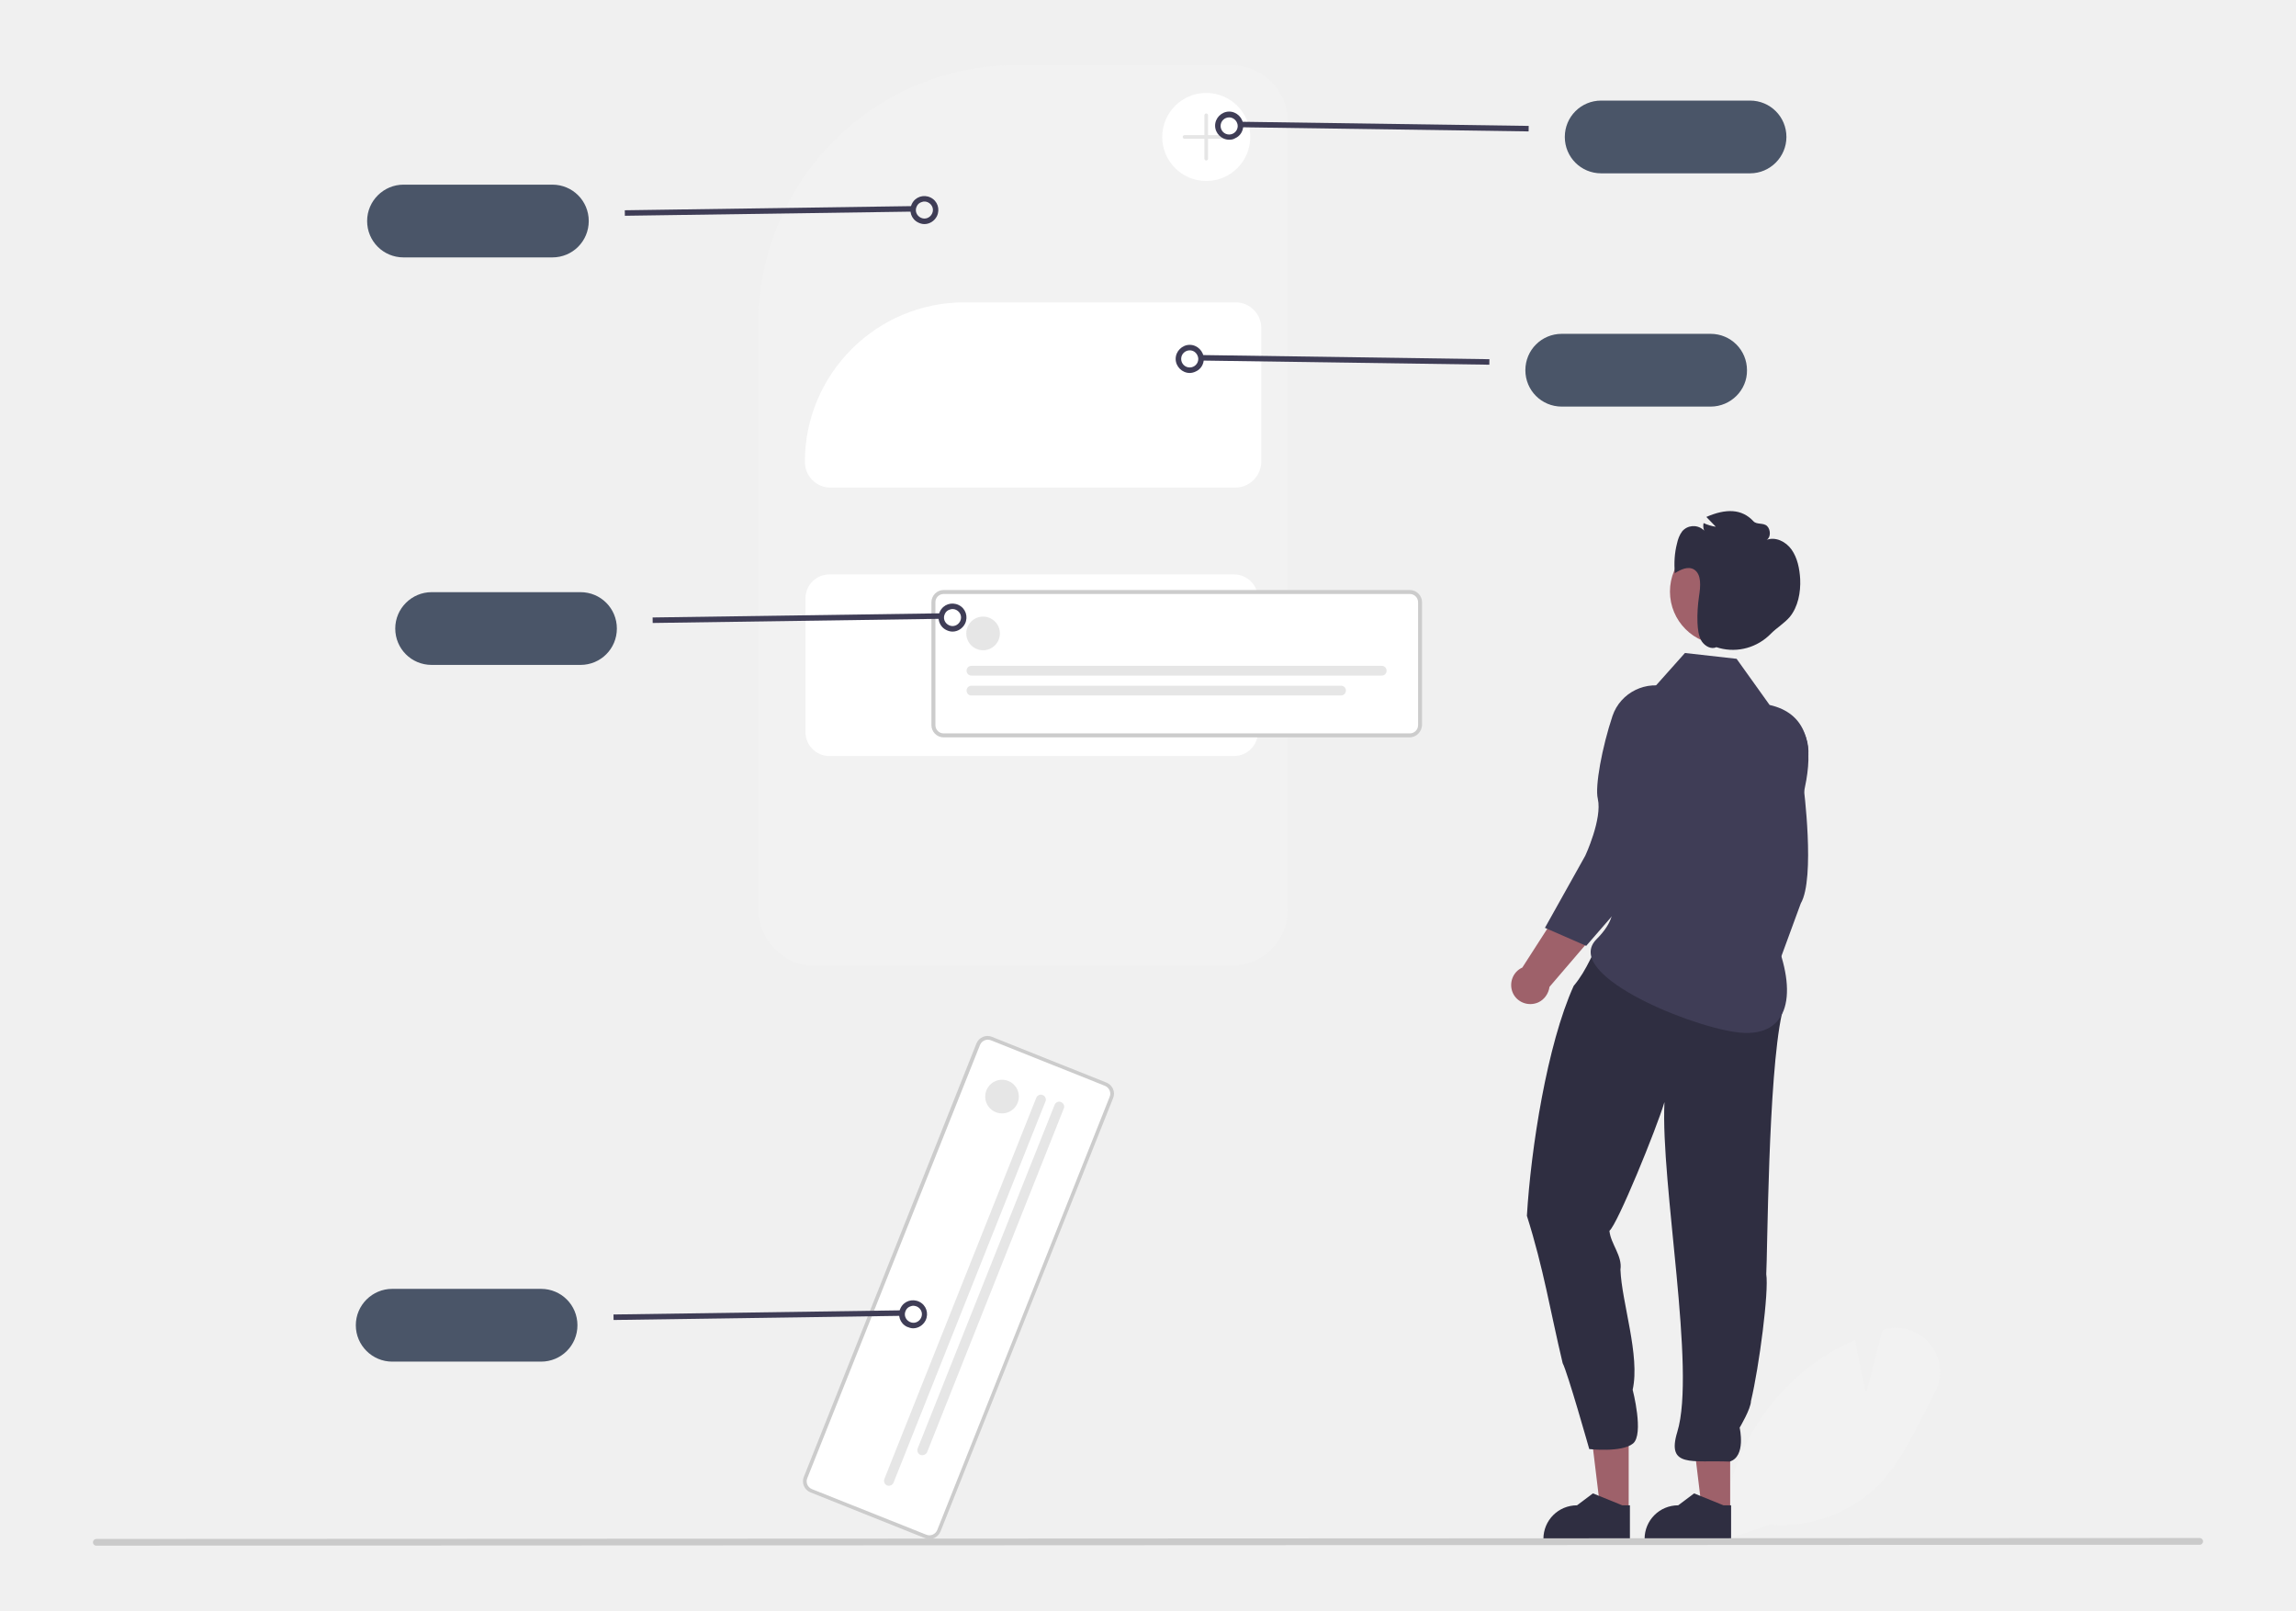
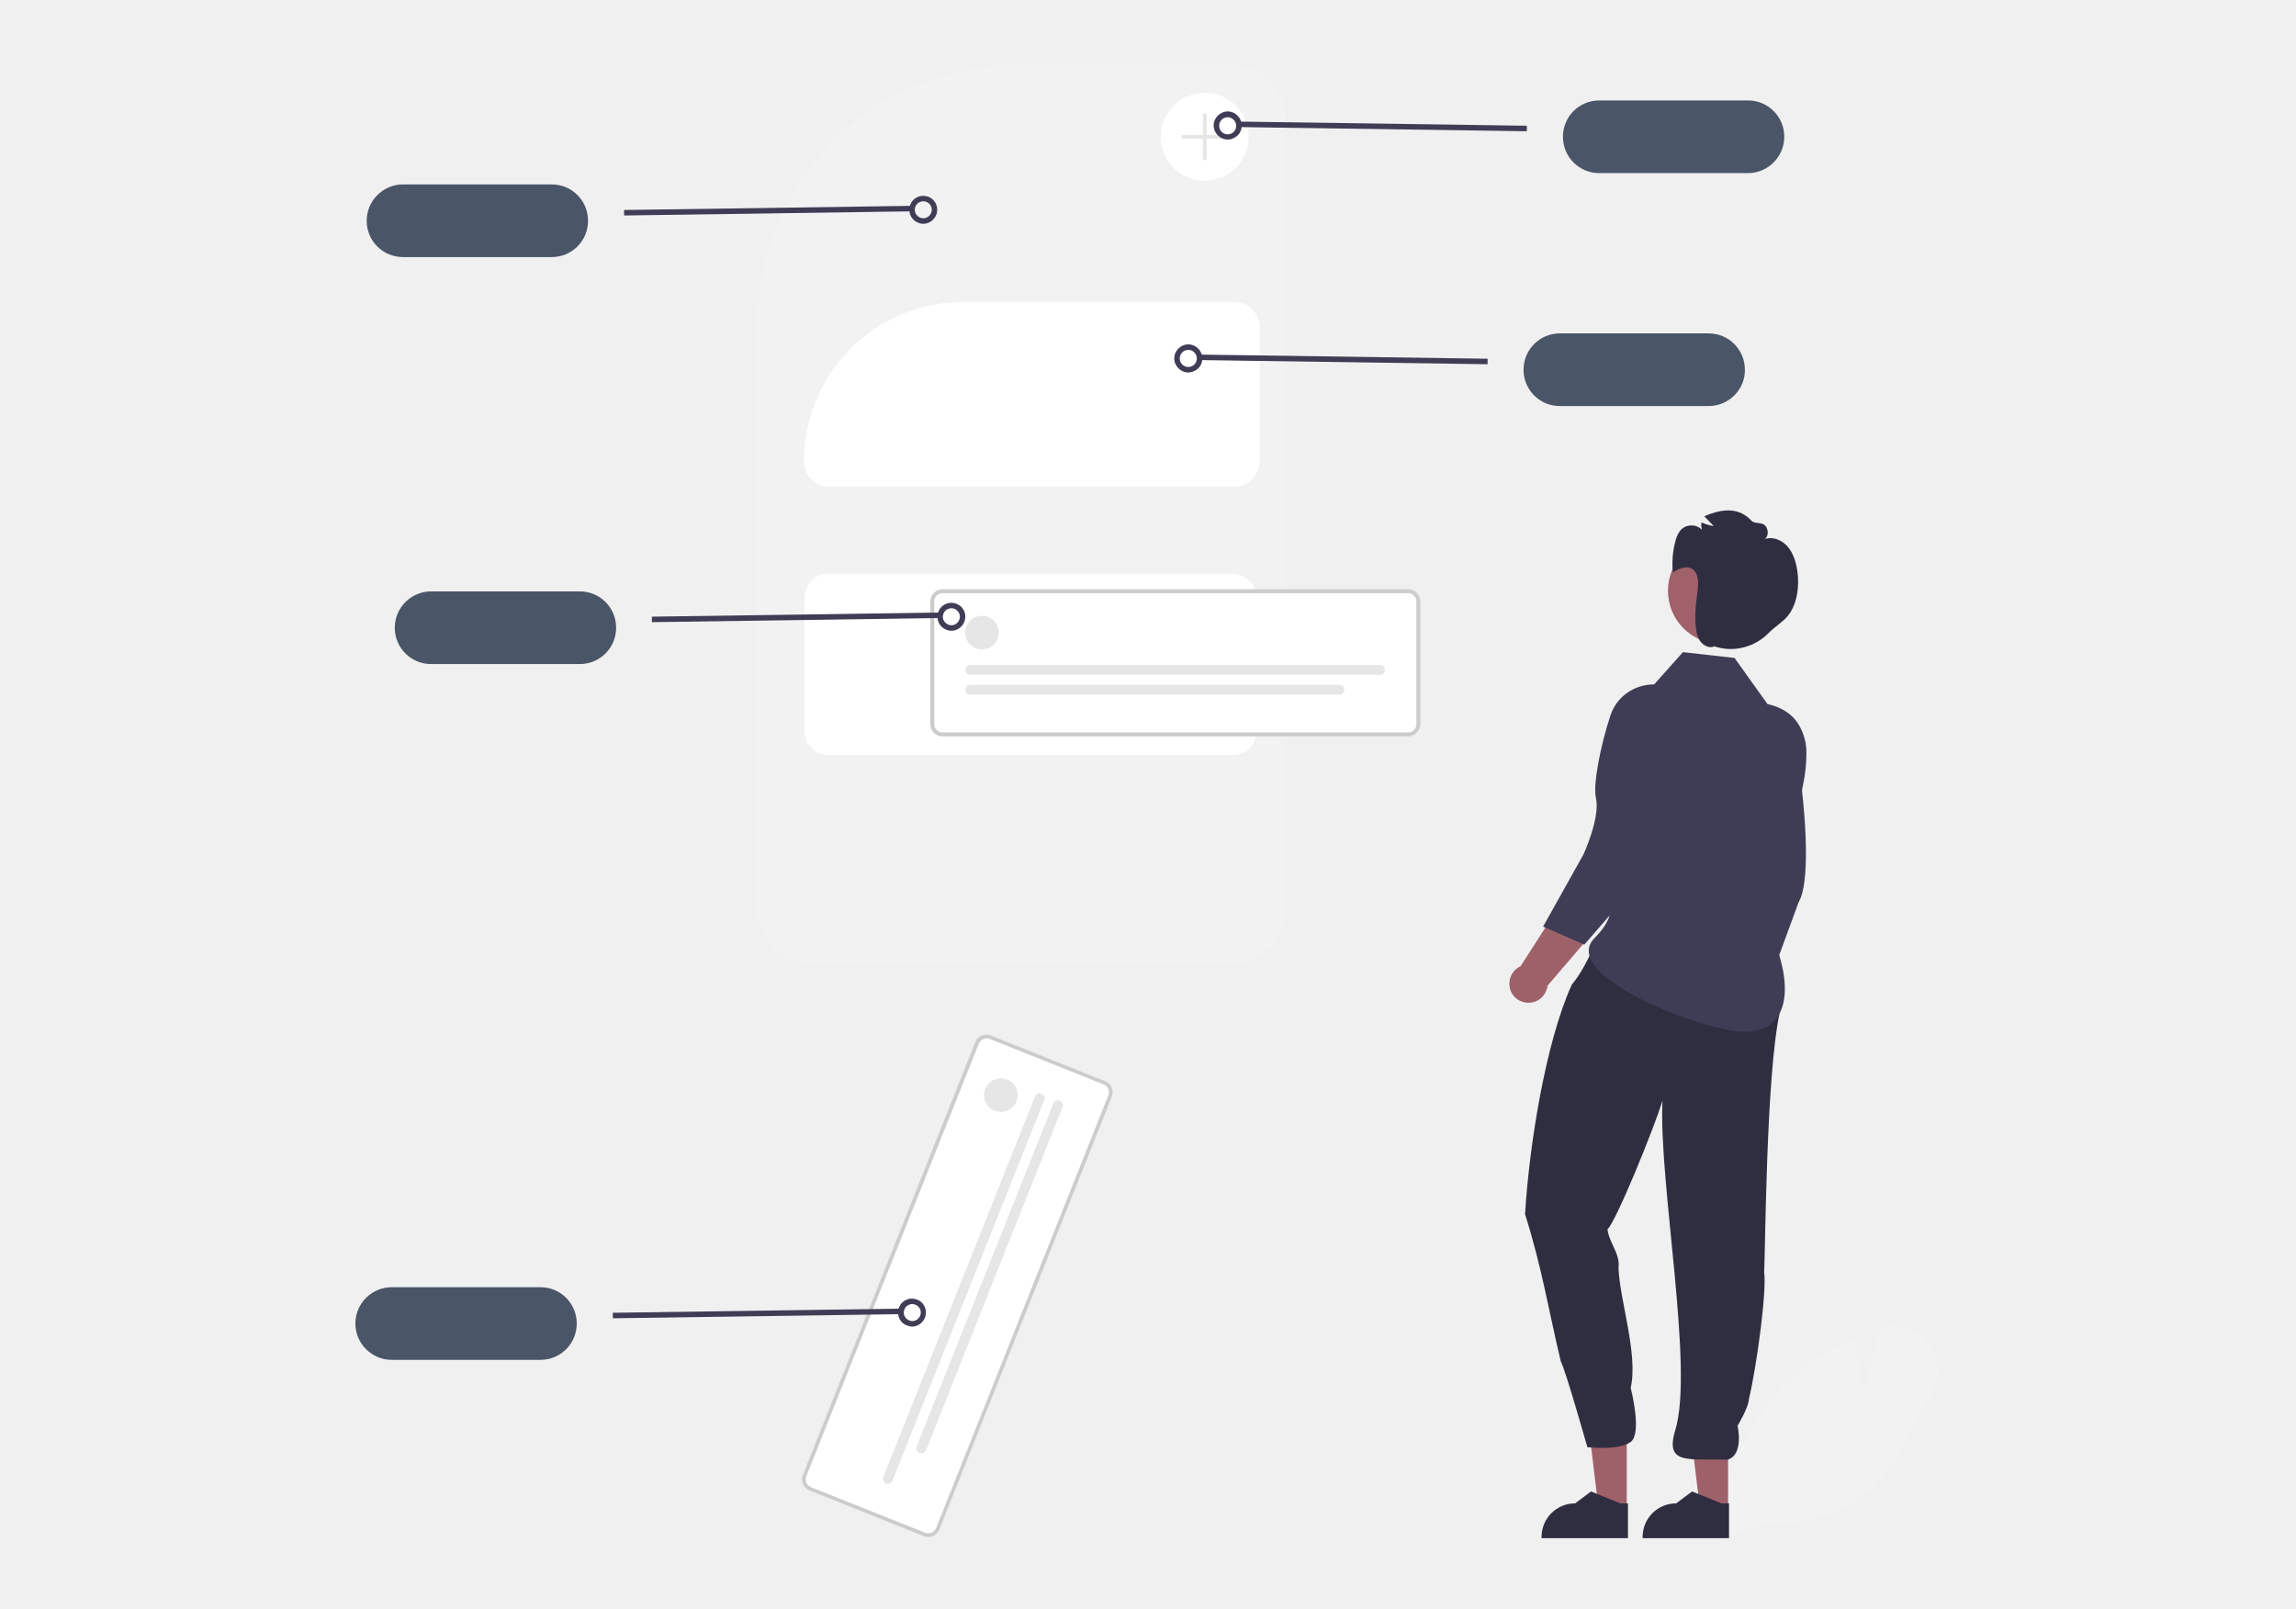
- <svg xmlns="http://www.w3.org/2000/svg" version="1.1" id="Layer_1" x="0" y="0" viewBox="0 0 751.1 526.9" xml:space="preserve">
-   <style>.st1{fill:#fff}.st2{fill:#ccc}.st3{fill:#e6e6e6}.st4{fill:#4a5568}.st5{fill:#3f3d56}.st6{fill:#9e616a}.st7{fill:#2f2e41}</style>
-   <path d="M563.3 504.1v-.6c.6-21.7 10.7-42.1 27.7-55.7 4.7-3.7 9.9-6.9 15.4-9.3l.5-.2.1.6c1.1 6.8 2.8 13.7 3.5 16.8l5.3-20.6.6-.2c5.5-1.6 11.4.3 15 4.8 3.7 4.5 4.3 10.8 1.5 15.9-1.2 2.3-2.4 4.7-3.6 7-4 7.9-8.2 16.2-14.2 22.6-9.4 9.7-22.6 14.6-36.1 13.5l-15.7 5.4zM402.8 315.9H266.6c-10.2 0-18.5-8.3-18.5-18.5V105.7c.1-46.6 37.8-84.4 84.4-84.4h70.3c10.2 0 18.5 8.3 18.5 18.5v257.6c0 10.3-8.2 18.5-18.5 18.5z" fill="#f2f2f2" />
-   <path class="st1" d="M271.3 187.9c-4.3 0-7.8 3.5-7.8 7.8v43.8c0 4.3 3.5 7.8 7.8 7.8h132.4c4.3 0 7.8-3.5 7.8-7.8v-43.8c0-4.3-3.5-7.8-7.8-7.8H271.3zm132.8-28.4H271.7c-4.7 0-8.4-3.8-8.4-8.4 0-28.8 23.4-52.2 52.2-52.2h88.7c4.7 0 8.4 3.8 8.4 8.4v43.8c-.1 4.7-3.9 8.4-8.5 8.4z" />
-   <path class="st1" d="M461.1 240.6H308.7c-1.9 0-3.4-1.5-3.4-3.4V197c0-1.9 1.5-3.4 3.4-3.4h152.5c1.9 0 3.4 1.5 3.4 3.4v40.2c-.1 1.8-1.6 3.4-3.5 3.4z" />
-   <path class="st2" d="M461.1 241.2H308.7c-2.2 0-4-1.8-4-4V197c0-2.2 1.8-4 4-4h152.5c2.2 0 4 1.8 4 4v40.2c-.1 2.2-1.9 4-4.1 4zm-152.4-46.9c-1.5 0-2.7 1.2-2.7 2.7v40.2c0 1.5 1.2 2.7 2.7 2.7h152.5c1.5 0 2.7-1.2 2.7-2.7V197c0-1.5-1.2-2.7-2.7-2.7H308.7z" />
-   <circle class="st3" cx="321.6" cy="207.2" r="5.5" />
-   <path class="st3" d="M452 221H317.8c-.9 0-1.6-.7-1.6-1.6 0-.9.7-1.6 1.6-1.6H452c.9 0 1.6.7 1.6 1.6 0 .9-.7 1.6-1.6 1.6zm-13.3 6.5H317.8c-.9 0-1.6-.7-1.6-1.6 0-.9.7-1.6 1.6-1.6h120.9c.9 0 1.6.7 1.6 1.6 0 .8-.7 1.6-1.6 1.6z" />
-   <path class="st1" d="M302.7 502.6l-37.3-14.9c-1.7-.7-2.6-2.7-1.9-4.4L320 341.7c.7-1.7 2.7-2.6 4.4-1.9l37.3 14.9c1.7.7 2.6 2.7 1.9 4.4l-56.4 141.6c-.8 1.7-2.7 2.5-4.5 1.9z" />
-   <path class="st2" d="M302.5 503.1l-37.3-14.9c-2.1-.8-3.1-3.2-2.2-5.2l56.4-141.6c.8-2.1 3.2-3.1 5.2-2.2l37.3 14.9c2.1.8 3.1 3.2 2.2 5.2l-56.4 141.6c-.8 2.1-3.2 3.1-5.2 2.2zm-38.4-19.6c-.6 1.4.1 3 1.5 3.6L303 502c1.4.6 3-.1 3.6-1.5L363 358.8c.6-1.4-.1-3-1.5-3.6l-37.3-14.9c-1.4-.6-3 .1-3.6 1.5l-56.5 141.7z" />
-   <circle class="st3" cx="327.8" cy="358.7" r="5.5" />
-   <path class="st3" d="M290.2 485.9c-.8-.3-1.2-1.3-.9-2.1L339 359.1c.3-.8 1.3-1.3 2.1-.9.8.3 1.3 1.3.9 2.1L292.3 485c-.3.8-1.3 1.2-2.1.9zm10.9-10c-.8-.3-1.2-1.3-.9-2.1L345 361.4c.3-.8 1.3-1.3 2.1-.9.8.3 1.3 1.3.9 2.1L303.3 475c-.4.8-1.3 1.2-2.2.9z" />
-   <circle class="st1" cx="394.6" cy="44.8" r="14.4" />
-   <path class="st3" d="M401.7 44.2h-6.5v-6.5c0-.3-.3-.6-.6-.6s-.6.3-.6.6v6.5h-6.5c-.3 0-.6.3-.6.6s.3.6.6.6h6.5v6.5c0 .3.3.6.6.6s.6-.3.6-.6v-6.5h6.5c.3 0 .6-.3.6-.6s-.3-.6-.6-.6z" />
-   <path class="st4" d="M572.5 56.7h-48.7c-6.6 0-11.9-5.3-11.9-11.9 0-6.6 5.3-11.9 11.9-11.9h48.7c6.6 0 11.9 5.3 11.9 11.9 0 6.5-5.3 11.9-11.9 11.9z" />
-   <path transform="rotate(-89.172 453.093 41.414)" class="st5" d="M452.2-5.7h1.8v94.1h-1.8z" />
-   <path class="st5" d="M402.1 45.7c-2.5 0-4.6-2.1-4.6-4.6 0-2.5 2.1-4.6 4.6-4.6s4.6 2.1 4.6 4.6c0 1.8-1 3.4-2.6 4.1-.6.4-1.3.5-2 .5zm0-7.3c-1.5 0-2.8 1.2-2.8 2.8 0 1.5 1.2 2.8 2.8 2.8 1.5 0 2.8-1.2 2.8-2.8 0-.4-.1-.8-.3-1.2-.5-1-1.5-1.6-2.5-1.6z" />
-   <path class="st4" d="M120.1 72.3c0-6.6 5.4-11.9 11.9-11.9h48.7c6.6 0 11.9 5.3 11.9 11.9s-5.3 11.9-11.9 11.9H132c-6.6 0-11.9-5.3-11.9-11.9z" />
-   <path transform="rotate(-.827 251.421 68.99)" class="st5" d="M204.4 68.1h94.1v1.8h-94.1z" />
-   <path class="st5" d="M300.4 72.8c-2.3-1.1-3.2-3.8-2.1-6.1s3.8-3.2 6.1-2.1 3.2 3.8 2.1 6.1c-.8 1.6-2.4 2.6-4.1 2.6-.7 0-1.4-.2-2-.5zm1.1-6.7c-.7.2-1.3.7-1.6 1.4-.7 1.4-.1 3 1.3 3.7 1.4.7 3 .1 3.7-1.3.7-1.4.1-3-1.3-3.7-.6-.3-1.4-.4-2.1-.1z" />
-   <path class="st4" d="M116.4 433.5c0-6.6 5.4-11.9 11.9-11.9H177c6.6 0 11.9 5.3 11.9 11.9 0 6.6-5.3 11.9-11.9 11.9h-48.7c-6.5 0-11.9-5.3-11.9-11.9z" />
-   <path transform="rotate(-.827 247.747 430.177)" class="st5" d="M200.7 429.3h94.1v1.8h-94.1z" />
-   <path class="st5" d="M296.7 434c-2.3-1.1-3.2-3.8-2.1-6.1s3.8-3.2 6.1-2.1 3.2 3.8 2.1 6.1c-.8 1.6-2.4 2.6-4.1 2.6-.6 0-1.3-.2-2-.5zm1.2-6.7c-.7.2-1.3.7-1.6 1.4-.7 1.4-.1 3 1.3 3.7 1.4.7 3 .1 3.7-1.3.7-1.4.1-3-1.3-3.7-.7-.3-1.5-.4-2.1-.1z" />
-   <path class="st4" d="M129.3 205.6c0-6.6 5.4-11.9 11.9-11.9h48.7c6.6 0 11.9 5.3 11.9 11.9s-5.3 11.9-11.9 11.9h-48.7c-6.6 0-11.9-5.3-11.9-11.9z" />
-   <path transform="rotate(-.827 260.611 202.25)" class="st5" d="M213.5 201.3h94.1v1.8h-94.1z" />
-   <path class="st5" d="M309.6 206.1c-2.3-1.1-3.2-3.8-2.1-6.1s3.8-3.2 6.1-2.1 3.2 3.8 2.1 6.1c-.8 1.6-2.4 2.6-4.1 2.6-.7 0-1.4-.2-2-.5zm1.1-6.7c-.7.2-1.3.7-1.6 1.4-.7 1.4-.1 3 1.3 3.7 1.4.7 3 .1 3.7-1.3.7-1.4.1-3-1.3-3.7-.6-.3-1.4-.4-2.1-.1z" />
-   <path class="st4" d="M559.6 133h-48.7c-6.6 0-11.9-5.3-11.9-11.9 0-6.6 5.3-11.9 11.9-11.9h48.7c6.6 0 11.9 5.3 11.9 11.9.1 6.5-5.3 11.9-11.9 11.9z" />
-   <path transform="rotate(-89.172 440.226 117.695)" class="st5" d="M439.3 70.6h1.8v94.1h-1.8z" />
-   <path class="st5" d="M389.2 122c-2.5 0-4.6-2.1-4.6-4.6 0-2.5 2.1-4.6 4.6-4.6 2.5 0 4.6 2.1 4.6 4.6 0 1.8-1 3.4-2.6 4.1-.6.3-1.3.5-2 .5zm0-7.4c-1.5 0-2.8 1.2-2.8 2.8 0 1.5 1.2 2.8 2.8 2.8 1.5 0 2.8-1.2 2.8-2.8 0-.4-.1-.8-.3-1.2-.5-1-1.4-1.6-2.5-1.6z" />
-   <path class="st6" d="M585.7 269.1l-14.1.6c-3.2 8.7-.9 29.7-.9 29.7l-7.4 34.6c-2.4 2.4-2.5 6.4 0 8.8 2.4 2.4 6.4 2.5 8.8 0 1.6-1.6 2.2-3.9 1.6-6.1l15.1-41.5-3.1-26.1z" />
-   <path class="st5" d="M576.2 231.2c8.2-.3 15.2 6.2 15.4 14.4 0 .9 0 1.8-.2 2.8l-1.4 8.8s3.9 30.1-.9 38.3l-9 24.5-14.7-.8 4.1-26.7s1-13.2-2.7-18.8c-2.3-3.4-4.6-16.3-5-27.1-.3-8.2 6.2-15.1 14.4-15.4z" />
-   <path class="st6" d="M566 494.3h-9.2l-4.3-35.5H566z" />
-   <path class="st7" d="M566.3 503.8H538v-.4c0-6.1 4.9-11 11-11l5.2-3.9 9.6 3.9h2.5v11.4z" />
-   <path class="st6" d="M532.8 494.3h-9.2l-4.3-35.5h13.5z" />
-   <path class="st7" d="M533.2 503.8h-28.3v-.4c0-6.1 4.9-11 11-11l5.2-3.9 9.6 3.9h2.5v11.4zm-33.7-106.1c5.5 17.4 7.6 31 11.7 48.2 1.6 3 8.7 28.1 8.7 28.1s10.6 1.2 14.3-1.8c3.7-3-.1-17.6-.1-17.6 2.5-11.1-3.6-28.6-4-39.3.7-4.5-3.2-8.4-3.6-12.7 2.6-2 15.4-33.4 18-42.1-1.3 26.7 10.4 87.7 4.2 107.9-3.6 11.8 4.8 9.2 17.1 9.7 5.5-1.6 3.3-11.1 3.3-11.1s3.7-6.2 3.7-8.7c2.7-11.3 5.9-35.9 5-41.5.4-5.9.6-64.6 5.1-85.1 3-16.4-33.7-20-44.2-23.9-17.6-8.5-14.6 3.6-23.9 14.7-8.7 19.2-14 53.3-15.3 75.2z" />
-   <path class="st5" d="M540.5 225.6l10.7-12 16.9 1.9 10.8 15.1c11.9 2.7 14.1 12.5 12 24.6-4.2 24.1-14.5 41-9.8 52.9 7.1 18.1 3.7 32-13.4 29.5s-56.5-19.3-45.4-30.4c11.1-11.1 1.2-16.9 1.2-16.9l7.8-42.5c-2-10.9-1.7-21.1 9.2-22.2z" />
-   <path class="st6" d="M541.9 263.7l-13.5-4.4c-6 7-11.3 27.5-11.3 27.5L498 316.5c-3.1 1.4-4.5 5.1-3.1 8.3 1.4 3.1 5.1 4.5 8.3 3.1 2-.9 3.4-2.9 3.7-5.1l28.7-33.5 6.3-25.6z" />
-   <path class="st5" d="M546.4 225c7.8 2.6 12 11.1 9.4 18.9-.3.9-.7 1.7-1.1 2.5l-4.4 7.8s-6.9 29.5-14.3 35.5l-17.1 19.7-13.5-5.9 13.2-23.6s5.6-12 4.1-18.6c-1-4 1.4-16.9 4.8-27.1 2.6-7.7 11.1-11.9 18.9-9.2z" />
-   <circle id="fe5d9414-b808-43bb-a4dc-97fa5cac342b" cx="563.7" cy="193.5" r="17.4" fill="#a0616a" />
-   <path class="st7" d="M548.6 177.8c.3-1.4.8-2.8 1.7-4 1.7-2 4.7-2.3 6.8-.6.1.1.3.2.4.4-.3-.8-.4-1.6-.2-2.5 1.3.6 2.6 1 4 1.2l-3.1-3.2c6.4-2.8 11.6-2.7 15.4 1.4 1.1 1.2 3.3.4 4.5 1.6 1.2 1.2 1.2 3.8-.2 4.5 2.9-1.1 6.3.5 8.2 3.2 1.9 2.7 2.6 6.2 2.8 9.6.2 4.4-.7 9.1-3.4 12.4-1.8 2.1-4.2 3.5-6.1 5.4l-.1.1c-4.4 4.5-10.8 6.3-16.8 4.7-.3-.1-.7-.2-1-.3-1.7.8-3.7-.3-4.8-1.9-1.1-1.8-1.3-4.1-1.4-6.2-.1-2.8.1-5.7.5-8.5.5-3.2.9-7.2-1.6-8.8-2-1.2-4.4 0-6.3 1.2-.3-3.4-.1-6.6.7-9.7z" />
-   <path d="M719.6 505.3l-688.1.3c-.6 0-1.1-.5-1.1-1.1 0-.6.5-1.1 1.1-1.1l688.1-.3c.6 0 1.1.5 1.1 1.1s-.5 1.1-1.1 1.1z" fill="#cacaca" />
+ <svg xmlns="http://www.w3.org/2000/svg" width="752" height="527" viewBox="0 0 752 527" fill="none">
+   <path d="M563.3 504.1V503.5C563.9 481.8 574 461.4 591 447.8C595.7 444.1 600.9 440.9 606.4 438.5L606.9 438.3L607 438.9C608.1 445.7 609.8 452.6 610.5 455.7L615.8 435.1L616.4 434.9C621.9 433.3 627.8 435.2 631.4 439.7C635.1 444.2 635.7 450.5 632.9 455.6C631.7 457.9 630.5 460.3 629.3 462.6C625.3 470.5 621.1 478.8 615.1 485.2C605.7 494.9 592.5 499.8 579 498.7L563.3 504.1ZM402.8 315.9H266.6C256.4 315.9 248.1 307.6 248.1 297.4V105.7C248.2 59.1 285.9 21.3 332.5 21.3H402.8C413 21.3 421.3 29.6 421.3 39.8V297.4C421.3 307.7 413.1 315.9 402.8 315.9Z" fill="#F2F2F2" />
+   <path d="M271.3 187.9C267 187.9 263.5 191.4 263.5 195.7V239.5C263.5 243.8 267 247.3 271.3 247.3H403.7C408 247.3 411.5 243.8 411.5 239.5V195.7C411.5 191.4 408 187.9 403.7 187.9H271.3ZM404.1 159.5H271.7C267 159.5 263.3 155.7 263.3 151.1C263.3 122.3 286.7 98.9 315.5 98.9H404.2C408.9 98.9 412.6 102.7 412.6 107.3V151.1C412.5 155.8 408.7 159.5 404.1 159.5Z" fill="white" />
+   <path d="M461.1 240.6H308.7C306.8 240.6 305.3 239.1 305.3 237.2V197C305.3 195.1 306.8 193.6 308.7 193.6H461.2C463.1 193.6 464.6 195.1 464.6 197V237.2C464.5 239 463 240.6 461.1 240.6Z" fill="white" />
+   <path d="M461.1 241.2H308.7C306.5 241.2 304.7 239.4 304.7 237.2V197C304.7 194.8 306.5 193 308.7 193H461.2C463.4 193 465.2 194.8 465.2 197V237.2C465.1 239.4 463.3 241.2 461.1 241.2ZM308.7 194.3C307.2 194.3 306 195.5 306 197V237.2C306 238.7 307.2 239.9 308.7 239.9H461.2C462.7 239.9 463.9 238.7 463.9 237.2V197C463.9 195.5 462.7 194.3 461.2 194.3H308.7Z" fill="#CCCCCC" />
+   <path d="M321.6 212.7C324.638 212.7 327.1 210.238 327.1 207.2C327.1 204.162 324.638 201.7 321.6 201.7C318.563 201.7 316.1 204.162 316.1 207.2C316.1 210.238 318.563 212.7 321.6 212.7Z" fill="#E6E6E6" />
+   <path d="M452 221H317.8C316.9 221 316.2 220.3 316.2 219.4C316.2 218.5 316.9 217.8 317.8 217.8H452C452.9 217.8 453.6 218.5 453.6 219.4C453.6 220.3 452.9 221 452 221ZM438.7 227.5H317.8C316.9 227.5 316.2 226.8 316.2 225.9C316.2 225 316.9 224.3 317.8 224.3H438.7C439.6 224.3 440.3 225 440.3 225.9C440.3 226.7 439.6 227.5 438.7 227.5Z" fill="#E6E6E6" />
+   <path d="M302.7 502.6L265.4 487.7C263.7 487 262.8 485 263.5 483.3L320 341.7C320.7 340 322.7 339.1 324.4 339.8L361.7 354.7C363.4 355.4 364.3 357.4 363.6 359.1L307.2 500.7C306.4 502.4 304.5 503.2 302.7 502.6Z" fill="white" />
+   <path d="M302.5 503.1L265.2 488.2C263.1 487.4 262.1 485 263 483L319.4 341.4C320.2 339.3 322.6 338.3 324.6 339.2L361.9 354.1C364 354.9 365 357.3 364.1 359.3L307.7 500.9C306.9 503 304.5 504 302.5 503.1ZM264.1 483.5C263.5 484.9 264.2 486.5 265.6 487.1L303 502C304.4 502.6 306 501.9 306.6 500.5L363 358.8C363.6 357.4 362.9 355.8 361.5 355.2L324.2 340.3C322.8 339.7 321.2 340.4 320.6 341.8L264.1 483.5Z" fill="#CCCCCC" />
+   <path d="M327.8 364.2C330.837 364.2 333.3 361.738 333.3 358.7C333.3 355.662 330.837 353.2 327.8 353.2C324.762 353.2 322.3 355.662 322.3 358.7C322.3 361.738 324.762 364.2 327.8 364.2Z" fill="#E6E6E6" />
+   <path d="M290.2 485.9C289.4 485.6 289 484.6 289.3 483.8L339 359.1C339.3 358.3 340.3 357.8 341.1 358.2C341.9 358.5 342.4 359.5 342 360.3L292.3 485C292 485.8 291 486.2 290.2 485.9ZM301.1 475.9C300.3 475.6 299.9 474.6 300.2 473.8L345 361.4C345.3 360.6 346.3 360.1 347.1 360.5C347.9 360.8 348.4 361.8 348 362.6L303.3 475C302.9 475.8 302 476.2 301.1 475.9Z" fill="#E6E6E6" />
+   <path d="M394.6 59.2C402.553 59.2 409 52.753 409 44.8C409 36.847 402.553 30.4 394.6 30.4C386.647 30.4 380.2 36.847 380.2 44.8C380.2 52.753 386.647 59.2 394.6 59.2Z" fill="white" />
+   <path d="M401.7 44.2H395.2V37.7C395.2 37.4 394.9 37.1 394.6 37.1C394.3 37.1 394 37.4 394 37.7V44.2H387.5C387.2 44.2 386.9 44.5 386.9 44.8C386.9 45.1 387.2 45.4 387.5 45.4H394V51.9C394 52.2 394.3 52.5 394.6 52.5C394.9 52.5 395.2 52.2 395.2 51.9V45.4H401.7C402 45.4 402.3 45.1 402.3 44.8C402.3 44.5 402 44.2 401.7 44.2Z" fill="#E6E6E6" />
+   <path d="M572.5 56.7H523.8C517.2 56.7 511.9 51.4 511.9 44.8C511.9 38.2 517.2 32.9 523.8 32.9H572.5C579.1 32.9 584.4 38.2 584.4 44.8C584.4 51.3 579.1 56.7 572.5 56.7Z" fill="#4A5568" />
+   <path d="M405.971 41.626L405.997 39.826L500.087 41.186L500.061 42.986L405.971 41.626Z" fill="#3F3D56" />
+   <path d="M402.1 45.7C399.6 45.7 397.5 43.6 397.5 41.1C397.5 38.6 399.6 36.5 402.1 36.5C404.6 36.5 406.7 38.6 406.7 41.1C406.7 42.9 405.7 44.5 404.1 45.2C403.5 45.6 402.8 45.7 402.1 45.7ZM402.1 38.4C400.6 38.4 399.3 39.6 399.3 41.2C399.3 42.7 400.5 44 402.1 44C403.6 44 404.9 42.8 404.9 41.2C404.9 40.8 404.8 40.4 404.6 40C404.1 39 403.1 38.4 402.1 38.4Z" fill="#3F3D56" />
+   <path d="M120.1 72.3C120.1 65.7 125.5 60.4 132 60.4H180.7C187.3 60.4 192.6 65.7 192.6 72.3C192.6 78.9 187.3 84.2 180.7 84.2H132C125.4 84.2 120.1 78.9 120.1 72.3Z" fill="#4A5568" />
+   <path d="M204.392 68.779L298.482 67.421L298.508 69.22L204.418 70.579L204.392 68.779Z" fill="#3F3D56" />
+   <path d="M300.4 72.8C298.1 71.7 297.2 69 298.3 66.7C299.4 64.4 302.1 63.5 304.4 64.6C306.7 65.7 307.6 68.4 306.5 70.7C305.7 72.3 304.1 73.3 302.4 73.3C301.7 73.3 301 73.1 300.4 72.8ZM301.5 66.1C300.8 66.3 300.2 66.8 299.9 67.5C299.2 68.9 299.8 70.5 301.2 71.2C302.6 71.9 304.2 71.3 304.9 69.9C305.6 68.5 305 66.9 303.6 66.2C303 65.9 302.2 65.8 301.5 66.1Z" fill="#3F3D56" />
+   <path d="M116.4 433.5C116.4 426.9 121.8 421.6 128.3 421.6H177C183.6 421.6 188.9 426.9 188.9 433.5C188.9 440.1 183.6 445.4 177 445.4H128.3C121.8 445.4 116.4 440.1 116.4 433.5Z" fill="#4A5568" />
+   <path d="M200.692 429.979L294.783 428.621L294.809 430.421L200.718 431.779L200.692 429.979Z" fill="#3F3D56" />
+   <path d="M296.7 434C294.4 432.9 293.5 430.2 294.6 427.9C295.7 425.6 298.4 424.7 300.7 425.8C303 426.9 303.9 429.6 302.8 431.9C302 433.5 300.4 434.5 298.7 434.5C298.1 434.5 297.4 434.3 296.7 434ZM297.9 427.3C297.2 427.5 296.6 428 296.3 428.7C295.6 430.1 296.2 431.7 297.6 432.4C299 433.1 300.6 432.5 301.3 431.1C302 429.7 301.4 428.1 300 427.4C299.3 427.1 298.5 427 297.9 427.3Z" fill="#3F3D56" />
+   <path d="M129.3 205.6C129.3 199 134.7 193.7 141.2 193.7H189.9C196.5 193.7 201.8 199 201.8 205.6C201.8 212.2 196.5 217.5 189.9 217.5H141.2C134.6 217.5 129.3 212.2 129.3 205.6Z" fill="#4A5568" />
+   <path d="M213.491 201.98L307.581 200.622L307.607 202.422L213.517 203.78L213.491 201.98Z" fill="#3F3D56" />
+   <path d="M309.6 206.1C307.3 205 306.4 202.3 307.5 200C308.6 197.7 311.3 196.8 313.6 197.9C315.9 199 316.8 201.7 315.7 204C314.9 205.6 313.3 206.6 311.6 206.6C310.9 206.6 310.2 206.4 309.6 206.1ZM310.7 199.4C310 199.6 309.4 200.1 309.1 200.8C308.4 202.2 309 203.8 310.4 204.5C311.8 205.2 313.4 204.6 314.1 203.2C314.8 201.8 314.2 200.2 312.8 199.5C312.2 199.2 311.4 199.1 310.7 199.4Z" fill="#3F3D56" />
+   <path d="M559.6 133H510.9C504.3 133 499 127.7 499 121.1C499 114.5 504.3 109.2 510.9 109.2H559.6C566.2 109.2 571.5 114.5 571.5 121.1C571.6 127.6 566.2 133 559.6 133Z" fill="#4A5568" />
+   <path d="M393.123 117.94L393.149 116.14L487.239 117.5L487.213 119.3L393.123 117.94Z" fill="#3F3D56" />
+   <path d="M389.2 122C386.7 122 384.6 119.9 384.6 117.4C384.6 114.9 386.7 112.8 389.2 112.8C391.7 112.8 393.8 114.9 393.8 117.4C393.8 119.2 392.8 120.8 391.2 121.5C390.6 121.8 389.9 122 389.2 122ZM389.2 114.6C387.7 114.6 386.4 115.8 386.4 117.4C386.4 118.9 387.6 120.2 389.2 120.2C390.7 120.2 392 119 392 117.4C392 117 391.9 116.6 391.7 116.2C391.2 115.2 390.3 114.6 389.2 114.6Z" fill="#3F3D56" />
+   <path d="M585.7 269.1L571.6 269.7C568.4 278.4 570.7 299.4 570.7 299.4L563.3 334C560.9 336.4 560.8 340.4 563.3 342.8C565.7 345.2 569.7 345.3 572.1 342.8C573.7 341.2 574.3 338.9 573.7 336.7L588.8 295.2L585.7 269.1Z" fill="#9E616A" />
+   <path d="M576.2 231.2C584.4 230.9 591.4 237.4 591.6 245.6C591.6 246.5 591.6 247.4 591.4 248.4L590 257.2C590 257.2 593.9 287.3 589.1 295.5L580.1 320L565.4 319.2L569.5 292.5C569.5 292.5 570.5 279.3 566.8 273.7C564.5 270.3 562.2 257.4 561.8 246.6C561.5 238.4 568 231.5 576.2 231.2Z" fill="#3F3D56" />
+   <path d="M566 494.3H556.8L552.5 458.8H566V494.3Z" fill="#9E616A" />
+   <path d="M566.3 503.8H538V503.4C538 497.3 542.9 492.4 549 492.4L554.2 488.5L563.8 492.4H566.3V503.8Z" fill="#2F2E41" />
+   <path d="M532.8 494.3H523.6L519.3 458.8H532.8V494.3Z" fill="#9E616A" />
+   <path d="M533.2 503.8H504.9V503.4C504.9 497.3 509.8 492.4 515.9 492.4L521.1 488.5L530.7 492.4H533.2V503.8ZM499.5 397.7C505 415.1 507.1 428.7 511.2 445.9C512.8 448.9 519.9 474 519.9 474C519.9 474 530.5 475.2 534.2 472.2C537.9 469.2 534.1 454.6 534.1 454.6C536.6 443.5 530.5 426 530.1 415.3C530.8 410.8 526.9 406.9 526.5 402.6C529.1 400.6 541.9 369.2 544.5 360.5C543.2 387.2 554.9 448.2 548.7 468.4C545.1 480.2 553.5 477.6 565.8 478.1C571.3 476.5 569.1 467 569.1 467C569.1 467 572.8 460.8 572.8 458.3C575.5 447 578.7 422.4 577.8 416.8C578.2 410.9 578.4 352.2 582.9 331.7C585.9 315.3 549.2 311.7 538.7 307.8C521.1 299.3 524.1 311.4 514.8 322.5C506.1 341.7 500.8 375.8 499.5 397.7Z" fill="#2F2E41" />
+   <path d="M540.5 225.6L551.2 213.6L568.1 215.5L578.9 230.6C590.8 233.3 593 243.1 590.9 255.2C586.7 279.3 576.4 296.2 581.1 308.1C588.2 326.2 584.8 340.1 567.7 337.6C550.6 335.1 511.2 318.3 522.3 307.2C533.4 296.1 523.5 290.3 523.5 290.3L531.3 247.8C529.3 236.9 529.6 226.7 540.5 225.6Z" fill="#3F3D56" />
+   <path d="M541.9 263.7L528.4 259.3C522.4 266.3 517.1 286.8 517.1 286.8L498 316.5C494.9 317.9 493.5 321.6 494.9 324.8C496.3 327.9 500 329.3 503.2 327.9C505.2 327 506.6 325 506.9 322.8L535.6 289.3L541.9 263.7Z" fill="#9E616A" />
+   <path d="M546.4 225C554.2 227.6 558.4 236.1 555.8 243.9C555.5 244.8 555.1 245.6 554.7 246.4L550.3 254.2C550.3 254.2 543.4 283.7 536 289.7L518.9 309.4L505.4 303.5L518.6 279.9C518.6 279.9 524.2 267.9 522.7 261.3C521.7 257.3 524.1 244.4 527.5 234.2C530.1 226.5 538.6 222.3 546.4 225Z" fill="#3F3D56" />
+   <path d="M563.7 210.9C573.31 210.9 581.1 203.11 581.1 193.5C581.1 183.89 573.31 176.1 563.7 176.1C554.09 176.1 546.3 183.89 546.3 193.5C546.3 203.11 554.09 210.9 563.7 210.9Z" fill="#A0616A" />
+   <path d="M548.6 177.8C548.9 176.4 549.4 175 550.3 173.8C552 171.8 555 171.5 557.1 173.2C557.2 173.3 557.4 173.4 557.5 173.6C557.2 172.8 557.1 172 557.3 171.1C558.6 171.7 559.9 172.1 561.3 172.3L558.2 169.1C564.6 166.3 569.8 166.4 573.6 170.5C574.7 171.7 576.9 170.9 578.1 172.1C579.3 173.3 579.3 175.9 577.9 176.6C580.8 175.5 584.2 177.1 586.1 179.8C588 182.5 588.7 186 588.9 189.4C589.1 193.8 588.2 198.5 585.5 201.8C583.7 203.9 581.3 205.3 579.4 207.2L579.3 207.3C574.9 211.8 568.5 213.6 562.5 212C562.2 211.9 561.8 211.8 561.5 211.7C559.8 212.5 557.8 211.4 556.7 209.8C555.6 208 555.4 205.7 555.3 203.6C555.2 200.8 555.4 197.9 555.8 195.1C556.3 191.9 556.7 187.9 554.2 186.3C552.2 185.1 549.8 186.3 547.9 187.5C547.6 184.1 547.8 180.9 548.6 177.8Z" fill="#2F2E41" />
</svg>
